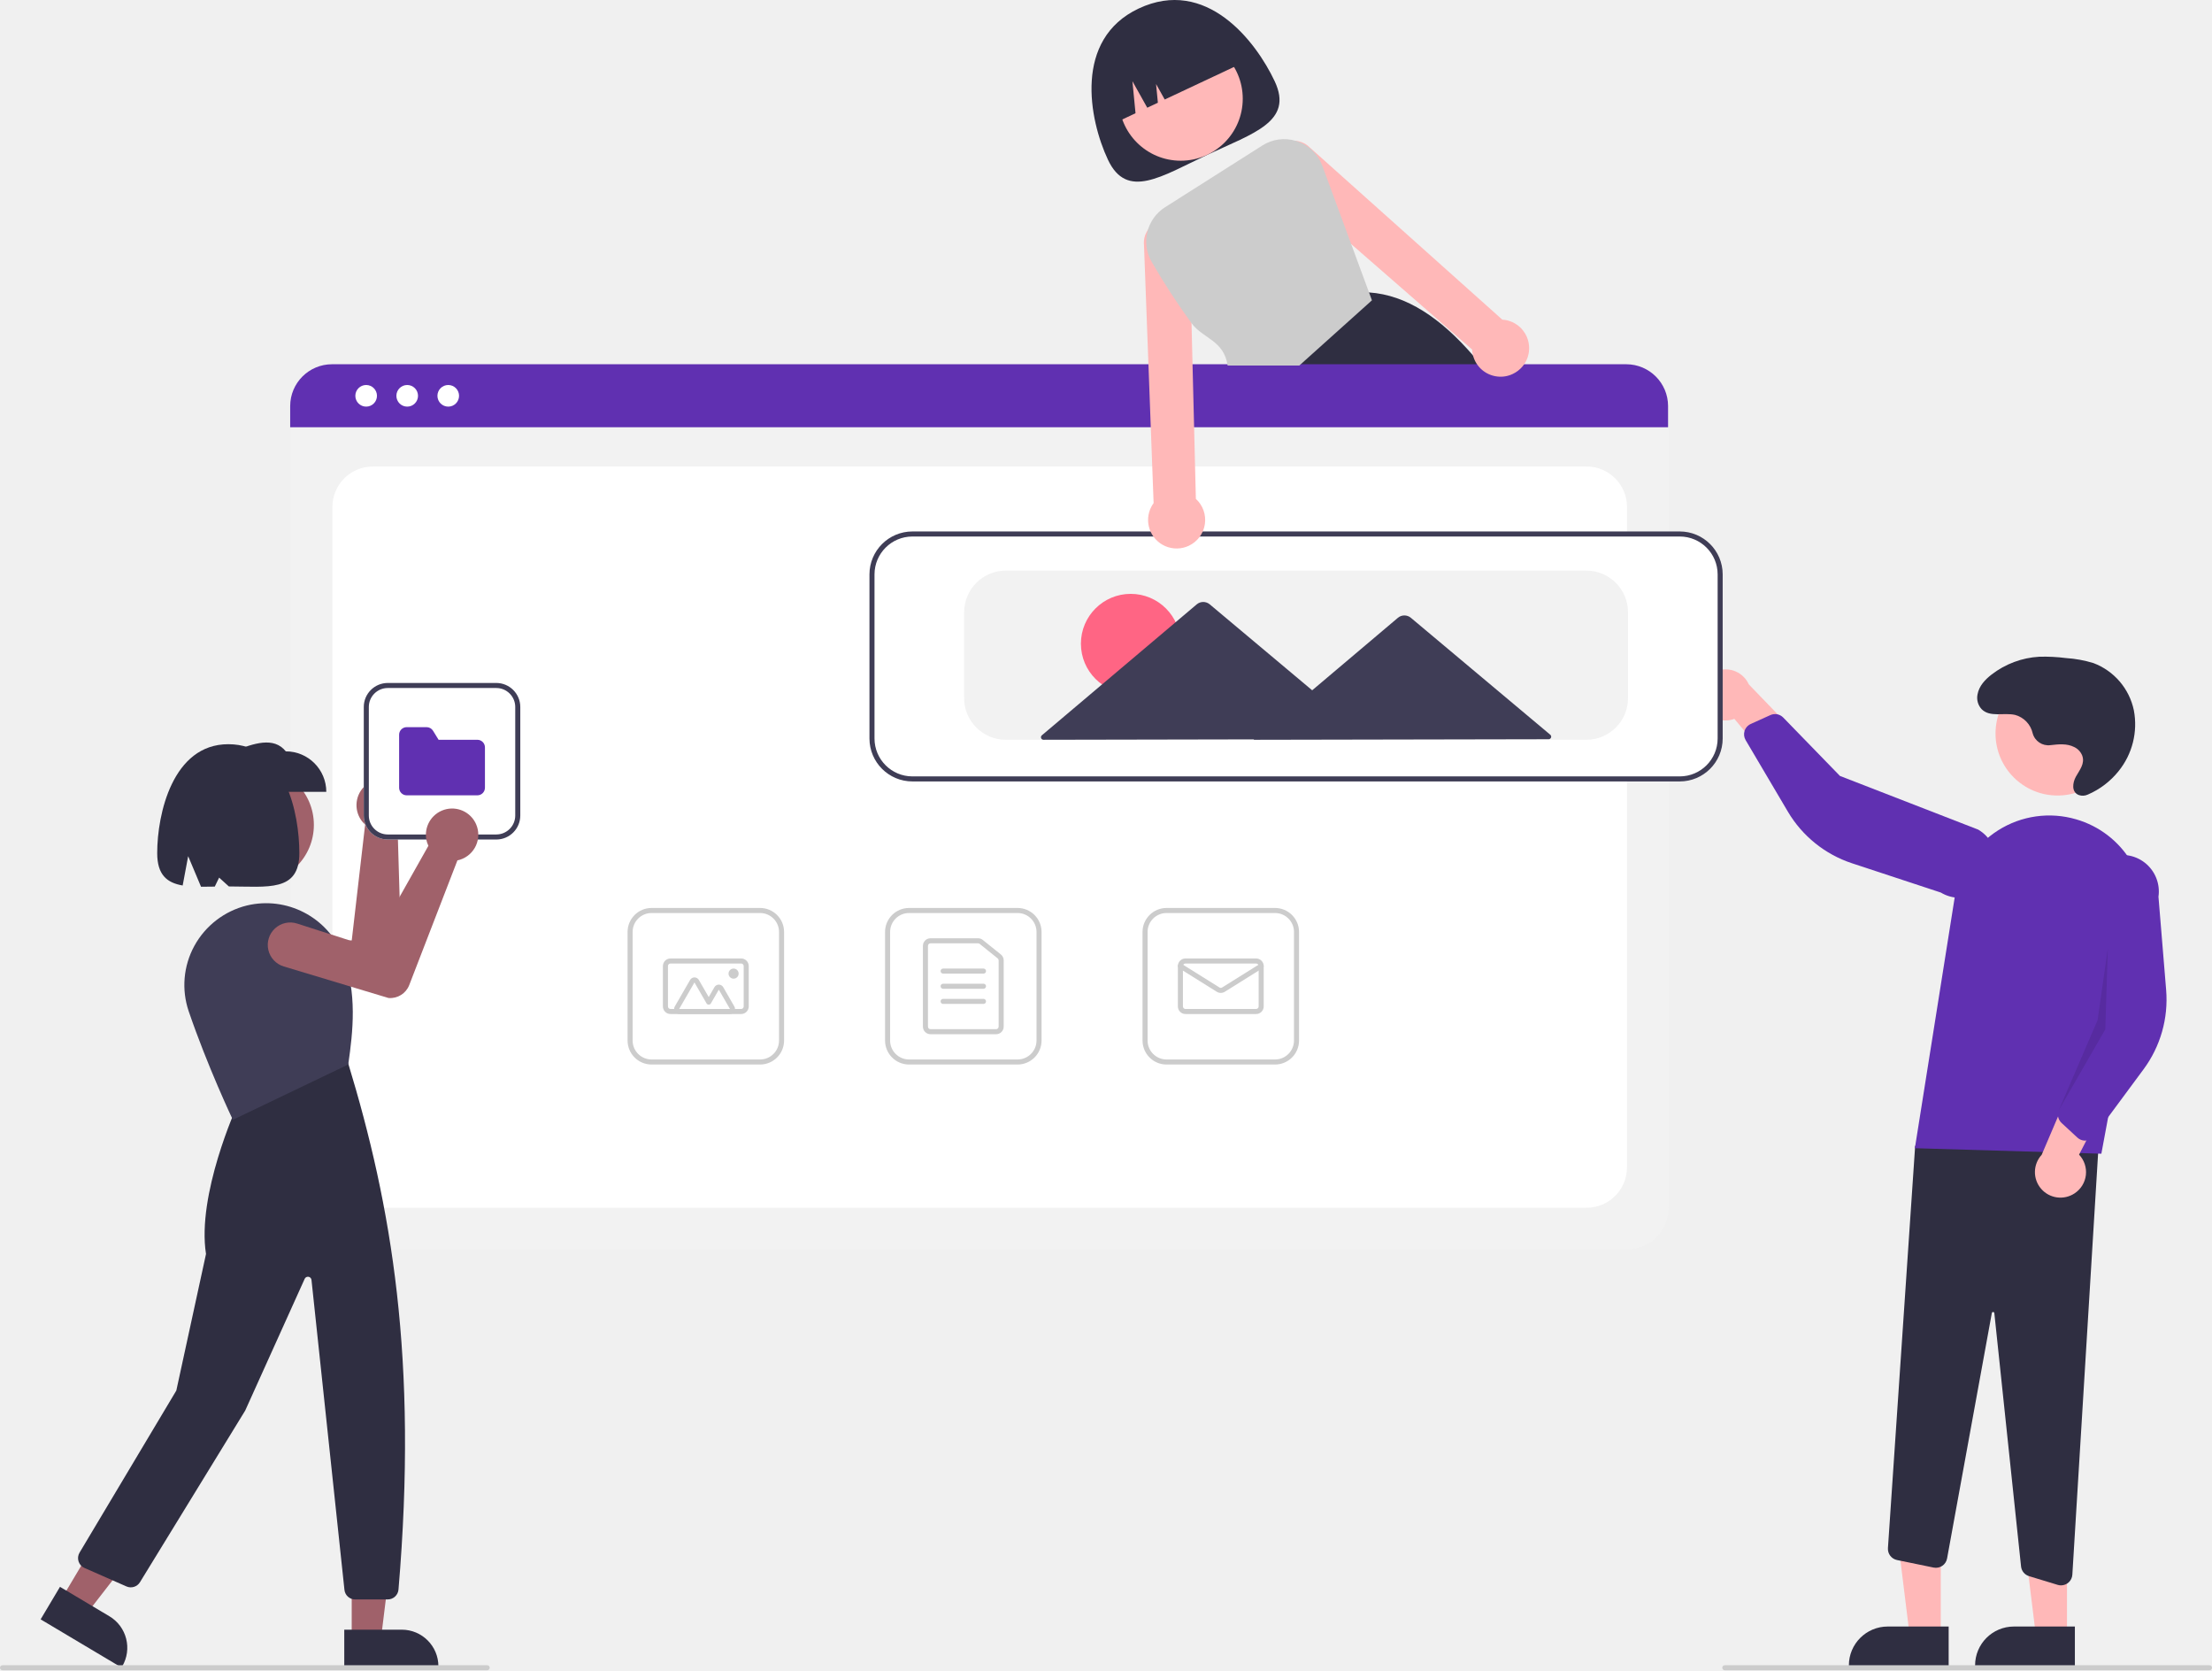
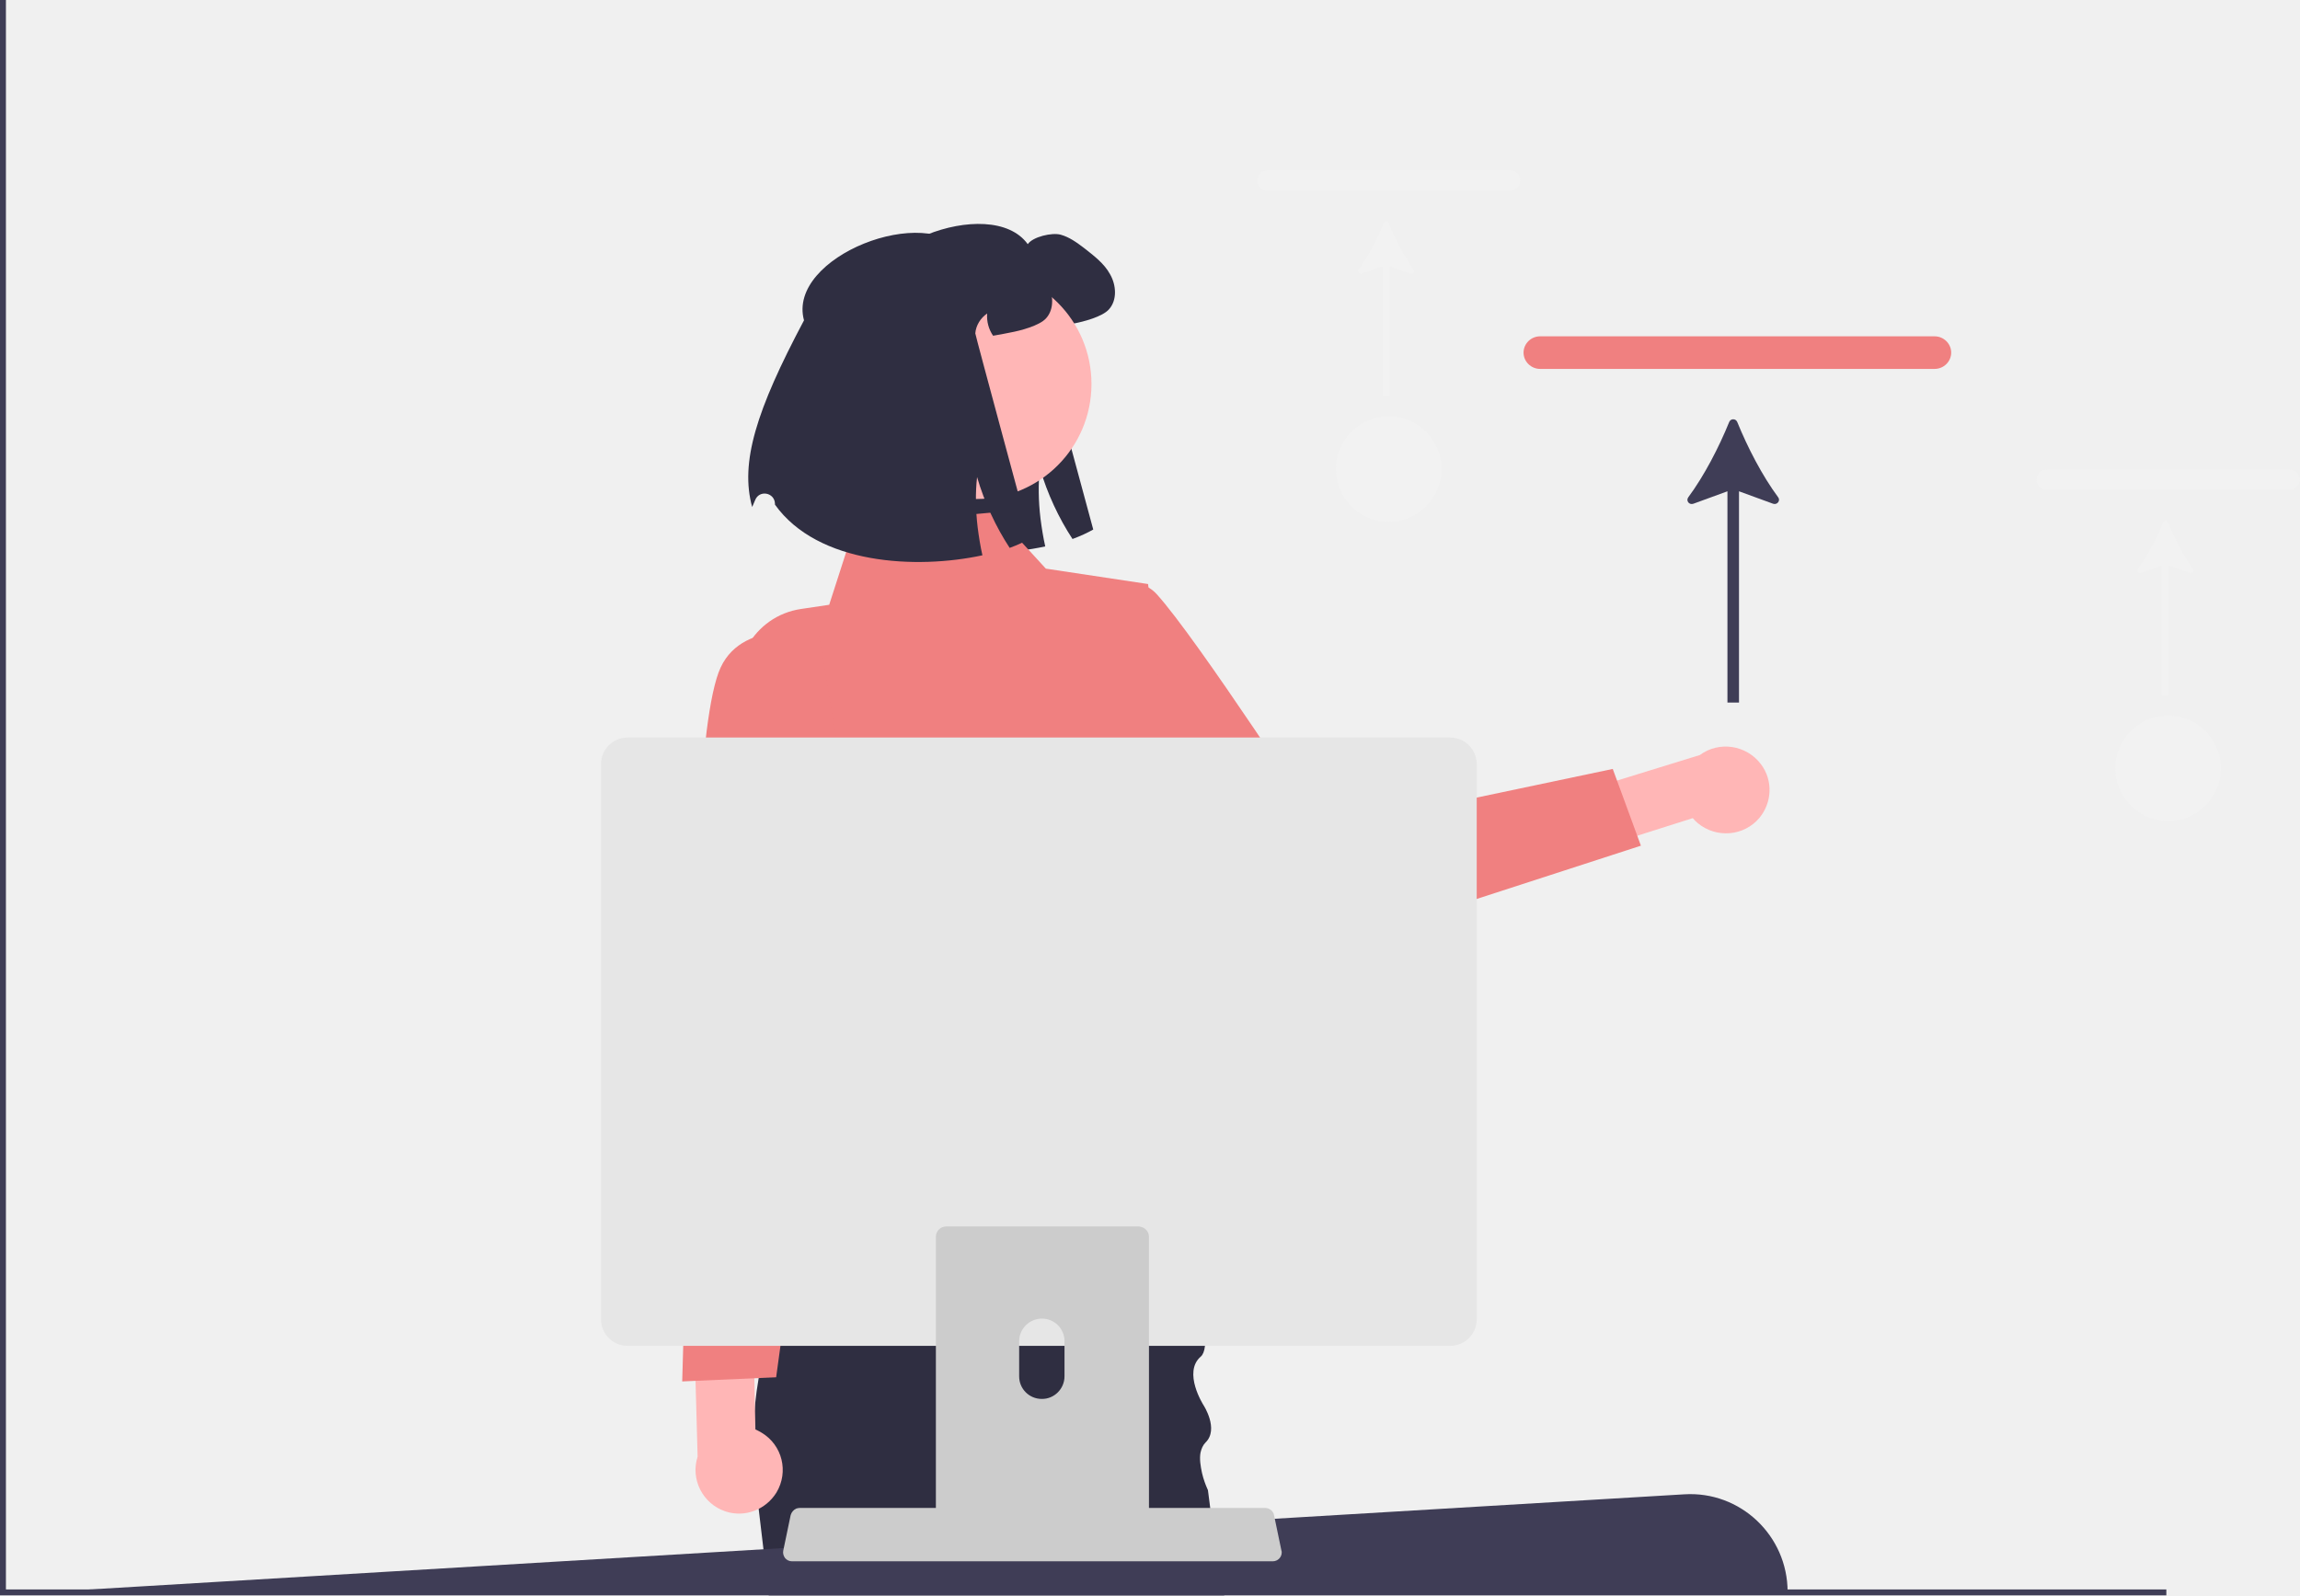
- <svg xmlns="http://www.w3.org/2000/svg" id="a27520da-4319-485c-96d7-e776d7397e13" data-name="Layer 1" width="876.272" height="661.473" viewBox="0 0 876.272 661.473">
-   <path d="M685.834,138.655c7.516,15.995-8.411,20.526-26.655,29.099s-31.898,17.942-39.414,1.947-13.615-47.743,12.195-59.871C658.66,97.284,678.318,122.659,685.834,138.655Z" transform="translate(-180.8642 -106.4605)" fill="#2f2e41" />
-   <circle cx="467.746" cy="39.089" r="24.561" fill="#ffb8b8" />
-   <path d="M770.29,254.473c-.85-1.11-1.7-2.2-2.56-3.26q-1.665-2.07-3.35-4.01c-12.73-14.69-26.27-23.94-41.18-24.93h-.02l-.22-.02-29.71,28.96-10.1,9.84.22.54,5.45,13.57h95.49A234.834,234.834,0,0,0,770.29,254.473Z" transform="translate(-180.8642 -106.4605)" fill="#2f2e41" />
-   <path d="M621.902,155.438l0,0,8.792-4.131-1.225-12.683,5.879,10.496,4.202-1.975-.714-7.399,3.43,6.123,31.224-14.673,0,0a26,26,0,0,0-34.589-12.474l-4.525,2.126A26,26,0,0,0,621.902,155.438Z" transform="translate(-180.8642 -106.4605)" fill="#2f2e41" />
-   <path d="M825.39,601.261H312.552a16.519,16.519,0,0,1-16.5-16.5V276.607a12.102,12.102,0,0,1,12.088-12.088H829.593a12.311,12.311,0,0,1,12.297,12.297V584.761A16.519,16.519,0,0,1,825.39,601.261Z" transform="translate(-180.8642 -106.4605)" fill="#f2f2f2" />
-   <path d="M328.552,584.761h480.839a16,16,0,0,0,16-16V307.213a16,16,0,0,0-16-16H328.552a16,16,0,0,0-16,16V568.761A16,16,0,0,0,328.552,584.761Z" transform="translate(-180.8642 -106.4605)" fill="#fff" />
-   <path d="M841.66,275.663H295.82v-8.4a16.574,16.574,0,0,1,16.56-16.55H825.1a16.574,16.574,0,0,1,16.56,16.55Z" transform="translate(-180.8642 -106.4605)" fill="#6030b1" />
-   <circle cx="145.051" cy="156.752" r="4.283" fill="#fff" />
-   <circle cx="161.31" cy="156.752" r="4.283" fill="#fff" />
-   <circle cx="177.569" cy="156.752" r="4.283" fill="#fff" />
-   <path d="M583.974,528.04h-43a9.511,9.511,0,0,1-9.5-9.5v-43a9.511,9.511,0,0,1,9.5-9.5h43a9.511,9.511,0,0,1,9.5,9.5v43A9.511,9.511,0,0,1,583.974,528.04Zm-43-60a7.508,7.508,0,0,0-7.5,7.5v43a7.508,7.508,0,0,0,7.5,7.5h43a7.508,7.508,0,0,0,7.5-7.5v-43a7.508,7.508,0,0,0-7.5-7.5Z" transform="translate(-180.8642 -106.4605)" fill="#ccc" />
-   <path d="M575.474,516.04h-26a3.003,3.003,0,0,1-3-3v-32a3.003,3.003,0,0,1,3-3h18.839a3.007,3.007,0,0,1,1.879.662l7.16,5.754a2.984,2.984,0,0,1,1.121,2.338v26.246A3.003,3.003,0,0,1,575.474,516.04Zm-26-36a1.001,1.001,0,0,0-1,1v32a1.001,1.001,0,0,0,1,1h26a1.001,1.001,0,0,0,1-1v-26.246a.995.995,0,0,0-.374-.779l-7.161-5.754a1.002,1.002,0,0,0-.626-.22Z" transform="translate(-180.8642 -106.4605)" fill="#ccc" />
-   <path d="M570.474,492.04h-16a1,1,0,0,1,0-2h16a1,1,0,0,1,0,2Z" transform="translate(-180.8642 -106.4605)" fill="#ccc" />
-   <path d="M570.474,498.04h-16a1,1,0,0,1,0-2h16a1,1,0,0,1,0,2Z" transform="translate(-180.8642 -106.4605)" fill="#ccc" />
-   <path d="M570.474,504.04h-16a1,1,0,0,1,0-2h16a1,1,0,0,1,0,2Z" transform="translate(-180.8642 -106.4605)" fill="#ccc" />
-   <path d="M685.974,528.04h-43a9.511,9.511,0,0,1-9.5-9.5v-43a9.511,9.511,0,0,1,9.5-9.5h43a9.511,9.511,0,0,1,9.5,9.5v43A9.511,9.511,0,0,1,685.974,528.04Zm-43-60a7.508,7.508,0,0,0-7.5,7.5v43a7.508,7.508,0,0,0,7.5,7.5h43a7.508,7.508,0,0,0,7.5-7.5v-43a7.508,7.508,0,0,0-7.5-7.5Z" transform="translate(-180.8642 -106.4605)" fill="#ccc" />
-   <path d="M678.474,508.04h-28a3.003,3.003,0,0,1-3-3v-16a3.003,3.003,0,0,1,3-3h28a3.003,3.003,0,0,1,3,3v16A3.003,3.003,0,0,1,678.474,508.04Zm-28-20a1.001,1.001,0,0,0-1,1v16a1.001,1.001,0,0,0,1,1h28a1.001,1.001,0,0,0,1-1v-16a1.001,1.001,0,0,0-1-1Z" transform="translate(-180.8642 -106.4605)" fill="#ccc" />
-   <path d="M664.474,499.678a3.003,3.003,0,0,1-1.59-.453l-14.94-9.337a1,1,0,0,1,1.061-1.696l14.94,9.337a1.006,1.006,0,0,0,1.06,0l14.939-9.337a1,1,0,0,1,1.061,1.696l-14.939,9.337A3.004,3.004,0,0,1,664.474,499.678Z" transform="translate(-180.8642 -106.4605)" fill="#ccc" />
-   <path d="M481.974,528.04h-43a9.511,9.511,0,0,1-9.5-9.5v-43a9.511,9.511,0,0,1,9.5-9.5h43a9.511,9.511,0,0,1,9.5,9.5v43A9.511,9.511,0,0,1,481.974,528.04Zm-43-60a7.508,7.508,0,0,0-7.5,7.5v43a7.508,7.508,0,0,0,7.5,7.5h43a7.508,7.508,0,0,0,7.5-7.5v-43a7.508,7.508,0,0,0-7.5-7.5Z" transform="translate(-180.8642 -106.4605)" fill="#ccc" />
-   <path d="M474.474,508.04h-28a3.003,3.003,0,0,1-3-3v-16a3.003,3.003,0,0,1,3-3h28a3.003,3.003,0,0,1,3,3v16A3.003,3.003,0,0,1,474.474,508.04Zm-28-20a1.001,1.001,0,0,0-1,1v16a1.001,1.001,0,0,0,1,1h28a1.001,1.001,0,0,0,1-1v-16a1.001,1.001,0,0,0-1-1Z" transform="translate(-180.8642 -106.4605)" fill="#ccc" />
-   <path d="M470.036,508.04h-20.124a2,2,0,0,1-1.732-3l6.062-10.5a2,2,0,0,1,3.464,0l3.915,6.781,2.268-3.929a2,2,0,0,1,3.464,0l4.415,7.647a2,2,0,0,1-1.732,3Zm0-2h0l-4.415-7.647-3.134,5.429a1.0 1,0,0,1-.866.5h0a1.0 1,0,0,1-.866-.5l-4.781-8.281-6.062,10.5Z" transform="translate(-180.8642 -106.4605)" fill="#ccc" />
-   <circle cx="290.61" cy="385.579" r="2" fill="#ccc" />
-   <polygon points="768.825 648.15 756.565 648.149 750.733 600.861 768.827 600.862 768.825 648.15" fill="#ffb8b8" />
-   <path d="M952.816,766.494l-39.531-.001v-.5a15.386,15.386,0,0,1,15.386-15.386h.001l24.144.001Z" transform="translate(-180.8642 -106.4605)" fill="#2f2e41" />
-   <polygon points="818.825 648.15 806.565 648.149 800.733 600.861 818.827 600.862 818.825 648.15" fill="#ffb8b8" />
-   <path d="M1002.816,766.494l-39.531-.001v-.5a15.386,15.386,0,0,1,15.386-15.386h.001l24.144.001Z" transform="translate(-180.8642 -106.4605)" fill="#2f2e41" />
-   <path d="M996.014,734.111l-11.354-3.454a4.493,4.493,0,0,1-3.166-3.833L970.908,626.498a.48.48,0,0,0-.479-.447.469.469,0,0,0-.51.409l-17.731,97.199a4.5,4.5,0,0,1-5.335,3.6L932.342,724.269a4.516,4.516,0,0,1-3.582-4.712l10.785-159.312,73.138-7.892-10.868,177.727a4.505,4.505,0,0,1-4.484,4.228A4.526,4.526,0,0,1,996.014,734.111Z" transform="translate(-180.8642 -106.4605)" fill="#2f2e41" />
-   <circle cx="815.08" cy="290.487" r="24.561" fill="#ffb8b8" />
-   <path d="M939.433,561.18l15.858-99.851a37.857,37.857,0,0,1,48.005-30.399h0a37.743,37.743,0,0,1,26.601,43.262l-16.591,89.172Z" transform="translate(-180.8642 -106.4605)" fill="#6030b1" />
-   <path d="M1002.725,579.046a10.056,10.056,0,0,0,1.747-15.32l16.396-31.751-18.465,1.97-12.739,29.849a10.11,10.11,0,0,0,13.061,15.251Z" transform="translate(-180.8642 -106.4605)" fill="#ffb8b8" />
-   <path d="M1006.236,558.126a4.506,4.506,0,0,1-2.426-1.151l-6.273-5.797a4.515,4.515,0,0,1-1.092-5.054l12.537-29.718-1.779-58.72a14.497,14.497,0,1,1,28.727,3.919l3.041,36.912a46.373,46.373,0,0,1-8.938,31.397l-19.552,26.432a4.505,4.505,0,0,1-3.195,1.804A4.455,4.455,0,0,1,1006.236,558.126Z" transform="translate(-180.8642 -106.4605)" fill="#6030b1" />
-   <path d="M854.505,383.566a10.056,10.056,0,0,0,13.426,7.582l22.846,27.478,5.385-17.772-22.52-23.369a10.11,10.11,0,0,0-19.137,6.081Z" transform="translate(-180.8642 -106.4605)" fill="#ffb8b8" />
-   <path d="M872.401,394.955a4.506,4.506,0,0,1,2.006-1.786l7.784-3.517a4.515,4.515,0,0,1,5.08.965l22.478,23.132,54.766,21.257a14.497,14.497,0,1,1-14.809,24.926l-35.177-11.592a46.374,46.374,0,0,1-25.427-20.472l-16.717-28.31a4.505,4.505,0,0,1-.415-3.646A4.454,4.454,0,0,1,872.401,394.955Z" transform="translate(-180.8642 -106.4605)" fill="#6030b1" />
-   <polygon points="835.002 375.652 834.002 407.652 815.58 439.663 830.962 403.99 835.002 375.652" opacity="0.1" />
-   <path d="M993.13,401.563a6.423,6.423,0,0,1-7.031-4.702,9.764,9.764,0,0,0-6.951-7.274c-4.505-1.029-10.012,1.091-13.314-2.322a6.637,6.637,0,0,1-1.575-5.842c.608-3.317,2.981-5.823,5.563-7.827a34.062,34.062,0,0,1,18.866-7.051,67.677,67.677,0,0,1,10.621.528,47.009,47.009,0,0,1,10.864,1.985,25.576,25.576,0,0,1,16.002,18.68,29.528,29.528,0,0,1-6.057,24.13,31.702,31.702,0,0,1-12.161,9.259,4.744,4.744,0,0,1-3.606.183c-2.957-1.176-2.474-4.839-1.126-7.283,1.443-2.615,3.663-5.146,2.503-8.329a6.302,6.302,0,0,0-3.127-3.366c-2.94-1.499-6.228-1.145-9.389-.78Z" transform="translate(-180.8642 -106.4605)" fill="#2f2e41" />
-   <path d="M846.297,415.433h-304a16.519,16.519,0,0,1-16.5-16.5v-65a16.519,16.519,0,0,1,16.5-16.5h304a16.519,16.519,0,0,1,16.5,16.5v65A16.519,16.519,0,0,1,846.297,415.433Z" transform="translate(-180.8642 -106.4605)" fill="#fff" />
-   <path d="M846.297,415.933h-304a17.019,17.019,0,0,1-17-17v-65a17.019,17.019,0,0,1,17-17h304a17.019,17.019,0,0,1,17,17v65A17.019,17.019,0,0,1,846.297,415.933Zm-304-97a15.017,15.017,0,0,0-15,15v65a15.017,15.017,0,0,0,15,15h304a15.017,15.017,0,0,0,15-15v-65a15.017,15.017,0,0,0-15-15Z" transform="translate(-180.8642 -106.4605)" fill="#3f3d56" />
-   <path d="M809.297,399.433h-230a16.519,16.519,0,0,1-16.5-16.5v-34a16.519,16.519,0,0,1,16.5-16.5h230a16.519,16.519,0,0,1,16.5,16.5v34A16.519,16.519,0,0,1,809.297,399.433Z" transform="translate(-180.8642 -106.4605)" fill="#f2f2f2" />
-   <circle cx="447.928" cy="254.915" r="19.732" fill="#ff6584" />
-   <path d="M795.004,397.442l-27.853-23.36-27.372-22.956a4,4,0,0,0-5.153.01l-27.283,23.062-6.664,5.633-10.048-8.427-30.537-25.611a4,4,0,0,0-5.152.01l-30.438,25.728-30.917,26.133a1.0 1,0,0,0,.647,1.764l63.387-.122,20.064-.039-.196.166,59.808-.115,57.067-.11A1.0 1,0,0,0,795.004,397.442Z" transform="translate(-180.8642 -106.4605)" fill="#3f3d56" />
-   <path d="M1056.136,767.933h-192a1,1,0,0,1,0-2h192a1,1,0,0,1,0,2Z" transform="translate(-180.8642 -106.4605)" fill="#ccc" />
-   <path d="M784.92,238.373a11.221,11.221,0,0,0-7.25-5.1,10.301,10.301,0,0,0-1.66-.21l-76.19-68.12a9.015,9.015,0,0,0-5.63-2.69,7.67,7.67,0,0,0-1.27-.04,9.055,9.055,0,0,0-5.96,15.48l29.17,25.43,47.9,41.75a11.916,11.916,0,0,0,.35,2.33,11.266,11.266,0,0,0,9.67,8.37,11.092,11.092,0,0,0,6.05-1,11.407,11.407,0,0,0,3.88-2.97c.11-.13.21-.25.31-.39a11.293,11.293,0,0,0,.63-12.84Z" transform="translate(-180.8642 -106.4605)" fill="#ffb8b8" />
-   <path d="M654.6,304.023l-.71-28.86-.6-23.95-.41-16.76-.81-32.67a9.046,9.046,0,0,0-15.71-5.25,6.923,6.923,0,0,0-.75.96,8.936,8.936,0,0,0-1.56,6.05l1.78,47.67.89,23.95,1.14,30.55a12.047,12.047,0,0,0-.89,1.41,11.248,11.248,0,0,0-.71,8.84,11.311,11.311,0,0,0,15.56,6.63,11.301,11.301,0,0,0,2.78-18.57Z" transform="translate(-180.8642 -106.4605)" fill="#ffb8b8" />
-   <path d="M723.201,222.273l-7.07-19.15-11.44-31.02a16.006,16.006,0,0,0-9.95-9.68c-.18-.06-.37-.12-.55-.17a15.984,15.984,0,0,0-13.24,1.82l-38.53,24.44a16.093,16.093,0,0,0-5.27,21.75,276.323,276.323,0,0,0,15.73,24.19c4.49,6.11,12.85,6.76,14.3,16.76h28.41l28.76-25.82Z" transform="translate(-180.8642 -106.4605)" fill="#ccc" />
-   <circle cx="101.165" cy="326.682" r="23.172" fill="#a0616a" />
-   <path d="M338.916,417.193q.343.273.664.578a10.38,10.38,0,0,1-.417,15.484,9.722,9.722,0,0,1-.814.613l1.568,52.945a8.061,8.061,0,0,1-5.545,7.867l-.096.021-42.989,4.578a8.899,8.899,0,1,1-1.722-17.713l30.644-2.699,5.3-45.851a9.876,9.876,0,0,1-.972-.99,10.38,10.38,0,0,1,14.378-14.833Z" transform="translate(-180.8642 -106.4605)" fill="#a0616a" />
-   <polygon points="139.328 649.174 150.895 649.174 156.397 604.561 139.326 604.561 139.328 649.174" fill="#a0616a" />
-   <path d="M317.242,751.858l22.778-.001h.001a14.516,14.516,0,0,1,14.516,14.516v.472l-37.294.001Z" transform="translate(-180.8642 -106.4605)" fill="#2f2e41" />
-   <polygon points="24.366 633.182 34.304 639.099 61.857 603.582 47.189 594.849 24.366 633.182" fill="#a0616a" />
-   <path d="M204.627,734.889l19.572,11.653.001 0a14.516,14.516,0,0,1,5.046,19.899l-.241.405L196.96,747.767Z" transform="translate(-180.8642 -106.4605)" fill="#2f2e41" />
-   <path d="M334.488,739.877H321.536a4.238,4.238,0,0,1-4.221-3.797L304.258,613.343a1.415,1.415,0,0,0-2.697-.433l-23.555,52.159-41.704,68.003a4.266,4.266,0,0,1-5.329,1.666l-16.66-7.33a4.247,4.247,0,0,1-1.935-6.064l38.337-64.192,11.758-54.085c-3.698-23.455,12.155-58.326,12.316-58.676l.079-.17,43.668-17.068.219.268c17.221,56.514,27.715,117.332,19.967,208.568A4.274,4.274,0,0,1,334.488,739.877Z" transform="translate(-180.8642 -106.4605)" fill="#2f2e41" />
-   <path d="M273.107,549.934l-.203-.427c-.097-.205-9.807-20.684-17.292-42.571a32.285,32.285,0,0,1,2.239-25.873,32.637,32.637,0,0,1,20.813-16.004h0A32.677,32.677,0,0,1,316.591,484.627c5.937,14.847,4.045,30.695,2.264,43.157l-.035.25-.227.109Z" transform="translate(-180.8642 -106.4605)" fill="#3f3d56" />
-   <path d="M310.124,420.054H273.33V404.015c8.076-3.208,15.978-5.937,20.756,0a16.038,16.038,0,0,1,16.038,16.038Z" transform="translate(-180.8642 -106.4605)" fill="#2f2e41" />
-   <path d="M271.293,401.185c-21.996,0-28.153,27.571-28.153,43.126,0,8.674,3.923,11.777,10.088,12.827l2.177-11.611,5.099,12.111c1.732.009,3.551-.025,5.437-.06l1.729-3.56,3.855,3.496c15.441.023,27.921,2.274,27.921-13.203C299.445,428.756,294.046,401.185,271.293,401.185Z" transform="translate(-180.8642 -106.4605)" fill="#2f2e41" />
-   <path d="M373.864,767.933h-192a1,1,0,1,1,0-2h192a1,1,0,0,1,0,2Z" transform="translate(-180.8642 -106.4605)" fill="#ccc" />
-   <path d="M377.474,438.933h-43a9.511,9.511,0,0,1-9.5-9.5v-43a9.511,9.511,0,0,1,9.5-9.5h43a9.511,9.511,0,0,1,9.5,9.5v43A9.511,9.511,0,0,1,377.474,438.933Z" transform="translate(-180.8642 -106.4605)" fill="#fff" />
-   <path d="M377.474,438.933h-43a9.511,9.511,0,0,1-9.5-9.5v-43a9.511,9.511,0,0,1,9.5-9.5h43a9.511,9.511,0,0,1,9.5,9.5v43A9.511,9.511,0,0,1,377.474,438.933Zm-43-60a7.508,7.508,0,0,0-7.5,7.5v43a7.508,7.508,0,0,0,7.5,7.5h43a7.508,7.508,0,0,0,7.5-7.5v-43a7.508,7.508,0,0,0-7.5-7.5Z" transform="translate(-180.8642 -106.4605)" fill="#3f3d56" />
-   <path d="M369.974,421.433h-28a3.003,3.003,0,0,1-3-3v-21a3.003,3.003,0,0,1,3-3h7.882a2.981,2.981,0,0,1,2.555,1.427l2.198,3.573h15.364a3.003,3.003,0,0,1,3,3v16A3.003,3.003,0,0,1,369.974,421.433Z" transform="translate(-180.8642 -106.4605)" fill="#6030b1" />
-   <path d="M369.064,432.042q.21.384.388.79a10.38,10.38,0,0,1-6.393,14.109,9.72,9.72,0,0,1-.988.25l-19.099,49.405a8.061,8.061,0,0,1-8.163,5.099l-.096-.018-41.397-12.462a8.899,8.899,0,1,1,5.286-16.993l29.29,9.404,22.676-40.202a9.876,9.876,0,0,1-.511-1.289,10.38,10.38,0,0,1,19.007-8.091Z" transform="translate(-180.8642 -106.4605)" fill="#a0616a" />
+ <svg xmlns="http://www.w3.org/2000/svg" version="1.1" id="Layer_1" x="0px" y="0px" viewBox="0 0 776.1 538.4" style="enable-background:new 0 0 776.1 538.4;" xml:space="preserve">
+   <style type="text/css">
+ 	.st0{fill:#2F2E41;}
+ 	.st1{fill:#FFB6B6;}
+ 	.st2{fill:#F08080;}
+ 	.st3{fill:#3F3D56;}
+ 	.st4{fill:#F2F2F2;}
+ 	.st5{fill:#CCCCCC;}
+ 	.st6{fill:#E6E6E6;}
+ </style>
+   <path class="st0" d="M292.5,105.1c-5.9-21.5,41.8-40,54.3-22.7c1.7-2.5,8.2-4,11.1-3.2s5.4,2.6,7.9,4.5c3.3,2.6,6.8,5.2,8.8,8.9  c2.1,3.7,2.4,8.7-0.4,11.8c-2.2,2.5-8.7,4.2-12,4.8c-2.3,0.5-4.2,0.8-5.9,1.1c-1.5-2.2-2.2-4.8-2-7.5c-2.2,1.5-3.8,4-4,6.7  c0,0.6,18.6,69.2,18.6,69.2c-1.9,1.1-4.3,2.2-7,3.2c-4.6-7-8.5-15.3-11-23.9c-0.6,5.3-0.5,11.1,0.2,17c0.4,3.1,0.9,6.3,1.6,9.4  c-22.2,4.8-55.5,3.2-70-17.1c0-0.1,0-0.2,0-0.3c-0.1-3.8-5.3-4.8-6.7-1.2c-0.4,0.9-0.7,1.7-1,2.3  C270.8,153.1,276.3,135.6,292.5,105.1L292.5,105.1z" />
+   <path class="st1" d="M593.7,276c-5.2,6.2-14.5,7-20.8,1.8c-0.6-0.5-1.2-1.1-1.7-1.7l-70,22.2l-10.9-17.8l83.3-25.7  c6.5-4.8,15.7-3.4,20.6,3.1C598.3,263.3,598,270.8,593.7,276L593.7,276z" />
+   <path class="st2" d="M345.8,220.6c0,0,31-34.9,44.5-20.1c13.5,14.8,55.6,79.7,55.6,79.7l98.3-20.7l9.5,25.9l-111.6,36.2  c-8.4,2.7-17.6-0.1-23-7.1L345.8,220.6z" />
+   <path class="st0" d="M413.1,538.4H259.4l-0.1-1.2l-0.1-0.8l-1.3-11.2l-1.9-16l-0.7-6.1c0-0.3-0.1-0.6-0.1-0.9c-0.6-4-1-8-1.1-12  c-0.2-5.5,0.1-11,0.7-16.4v0c0.3-2.9,0.7-5.8,1.2-8.7c0.6-3.7,1.4-7.3,2.3-10.9c1-4.1,2.2-8.1,3.5-12c1.5-4.5,3.1-8.9,4.7-13  c0.2-0.4,0.4-0.9,0.5-1.3l0,0c8.7-21.2,18.6-35.7,18.6-35.7h112c0,0,5.2,22.7,7.8,41.5c0.4,3,0.8,5.8,1,8.5c0.5,4.9,0.6,9.1,0.2,12  c-0.2,1.8-0.7,3-1.4,3.6c-6.2,5.3,0.9,16.4,0.9,16.4s5.3,8.1,0.7,12.6c-0.9,0.9-1.4,2.1-1.7,3.4c-0.4,2.1,0,4.6,0.5,6.9  c0.5,2.2,1.3,4.2,1.7,5.1c0.2,0.4,0.3,0.7,0.3,0.7l0.8,6.2l0.8,5.9l1.3,10.2l0.4,1.8l2,9.4l0.2,0.8L413.1,538.4z" />
+   <path class="st2" d="M335.5,172.9l-47,4.2l-8.7,27l-9.4,1.4c-16.1,2.3-25.7,19.3-19.5,34.3l8.3,19.9c0,0-12.2,37.7,2.8,53.5  l6.4,69.7L254,428.8l168.1,5.4l-28.6-57.6l-0.8-35.8c0,0,18.3-64.7,1.3-85.2l-6.6-58.5l-34.5-5.2L335.5,172.9L335.5,172.9z" />
+   <circle class="st1" cx="329.5" cy="129.6" r="38.8" />
+   <path class="st0" d="M271.3,108.1c-5.9-21.5,41.8-40,54.3-22.7c1.7-2.5,8.2-4,11.1-3.2s5.4,2.6,7.9,4.5c3.3,2.6,6.8,5.2,8.8,8.9  c2.1,3.7,2.4,8.7-0.4,11.8c-2.2,2.5-8.7,4.2-12,4.8c-2.3,0.5-4.2,0.8-5.9,1.1c-1.5-2.2-2.2-4.8-2-7.5c-2.2,1.5-3.8,4-4,6.7  c0,0.6,18.6,69.2,18.6,69.2c-1.9,1.1-4.3,2.2-7,3.2c-4.6-7-8.5-15.3-11-23.9c-0.6,5.3-0.5,11.1,0.2,17c0.4,3.1,0.9,6.3,1.6,9.4  c-22.2,4.8-55.5,3.2-70-17.1c0-0.1,0-0.2,0-0.3c-0.1-3.8-5.3-4.8-6.7-1.2c-0.4,0.9-0.7,1.7-1,2.3  C249.7,156.1,255.1,138.6,271.3,108.1z" />
+   <path class="st3" d="M603.2,537.2h-522l-81,1l568.1-33.9C587.2,503.1,603.2,518.2,603.2,537.2L603.2,537.2L603.2,537.2z" />
+   <polygon class="st3" points="731,536.4 731,538.4 0,538.4 0,0 2,0 2,536.4 " />
+   <path class="st2" d="M652.8,124.5H519.7c-3.1,0-5.6-2.5-5.6-5.5s2.5-5.5,5.6-5.5h133.1c3.1,0,5.6,2.5,5.6,5.5  S655.9,124.5,652.8,124.5L652.8,124.5z" />
+   <path class="st3" d="M586.2,142.4c-0.5-1.2-2.2-1.2-2.7,0c-3.5,8.6-8.4,18.1-13.8,25.4c-0.9,1.2,0.3,2.7,1.7,2.2l11.5-4.2v71.3h3.9  v-71.3l11.5,4.2c1.4,0.5,2.6-1.1,1.7-2.2C594.6,160.5,589.7,151,586.2,142.4z" />
+   <path class="st4" d="M772.6,165.3h-82c-1.9,0-3.4-1.5-3.4-3.4s1.5-3.4,3.4-3.4h82c1.9,0,3.4,1.5,3.4,3.4S774.5,165.3,772.6,165.3z" />
+   <path class="st4" d="M731.6,176.3c-0.3-0.8-1.4-0.8-1.7,0c-2.1,5.3-5.2,11.2-8.5,15.7c-0.5,0.7,0.2,1.7,1,1.4l7.1-2.6v43.9h2.4  v-43.9l7.1,2.6c0.8,0.3,1.6-0.7,1-1.4C736.8,187.5,733.7,181.6,731.6,176.3z" />
+   <circle class="st4" cx="731.6" cy="259.3" r="17.8" />
+   <path class="st4" d="M509.6,64.3h-82c-1.9,0-3.4-1.5-3.4-3.4s1.5-3.4,3.4-3.4h82c1.9,0,3.4,1.5,3.4,3.4S511.5,64.3,509.6,64.3z" />
+   <path class="st4" d="M468.6,75.3c-0.3-0.8-1.4-0.8-1.7,0c-2.1,5.3-5.2,11.2-8.5,15.7c-0.5,0.7,0.2,1.7,1,1.4l7.1-2.6v43.9h2.4V89.8  l7.1,2.6c0.8,0.3,1.6-0.7,1-1.4C473.8,86.5,470.7,80.6,468.6,75.3L468.6,75.3z" />
+   <circle class="st4" cx="468.6" cy="158.3" r="17.8" />
+   <path class="st1" d="M262,503.7c4.2-7,2-16-5-20.2c-0.7-0.4-1.4-0.8-2.1-1.1l-1.5-73.4l-20.4-4.6l2.4,87.2c-2.5,7.7,1.8,16,9.5,18.5  C251.4,512.2,258.4,509.5,262,503.7L262,503.7z" />
+   <path class="st2" d="M276.2,214.2c0,0-25-6-33,11s-8.7,91-8.7,91l-4.3,150l31.7-1.4l25.3-184.6L276.2,214.2z" />
+   <g>
+     <path class="st5" d="M264.9,525.8c0.6,0.7,1.4,1.1,2.3,1.1h162.3c1.6,0,3-1.3,3-3c0-0.2,0-0.4-0.1-0.6l-2.5-12   c-0.2-1-0.9-1.8-1.9-2.2c-0.3-0.1-0.7-0.2-1.1-0.2H269.8c-0.4,0-0.7,0.1-1.1,0.2c-0.9,0.4-1.6,1.2-1.9,2.2l-2.5,12   C264.1,524.2,264.4,525.1,264.9,525.8z" />
+     <path class="st6" d="M202.8,257.9v187.3c0,5,4,9,9,9h277.5c5,0,9-4,9-9V257.9c0-5-4-9-9-9H211.8   C206.8,248.9,202.8,252.9,202.8,257.9z" />
+     <path class="st5" d="M385.2,414.1c-0.3-0.1-0.7-0.2-1-0.2h-64.9c-1.9,0-3.5,1.5-3.5,3.5V520h71.9V417.4   C387.7,415.9,386.7,414.5,385.2,414.1z M359.2,464.5c0,4.2-3.5,7.7-7.7,7.6c-4.2,0-7.6-3.4-7.6-7.6v-11.9c0-4.2,3.5-7.6,7.7-7.6   c4.2,0,7.6,3.4,7.6,7.6V464.5z" />
+   </g>
</svg>
